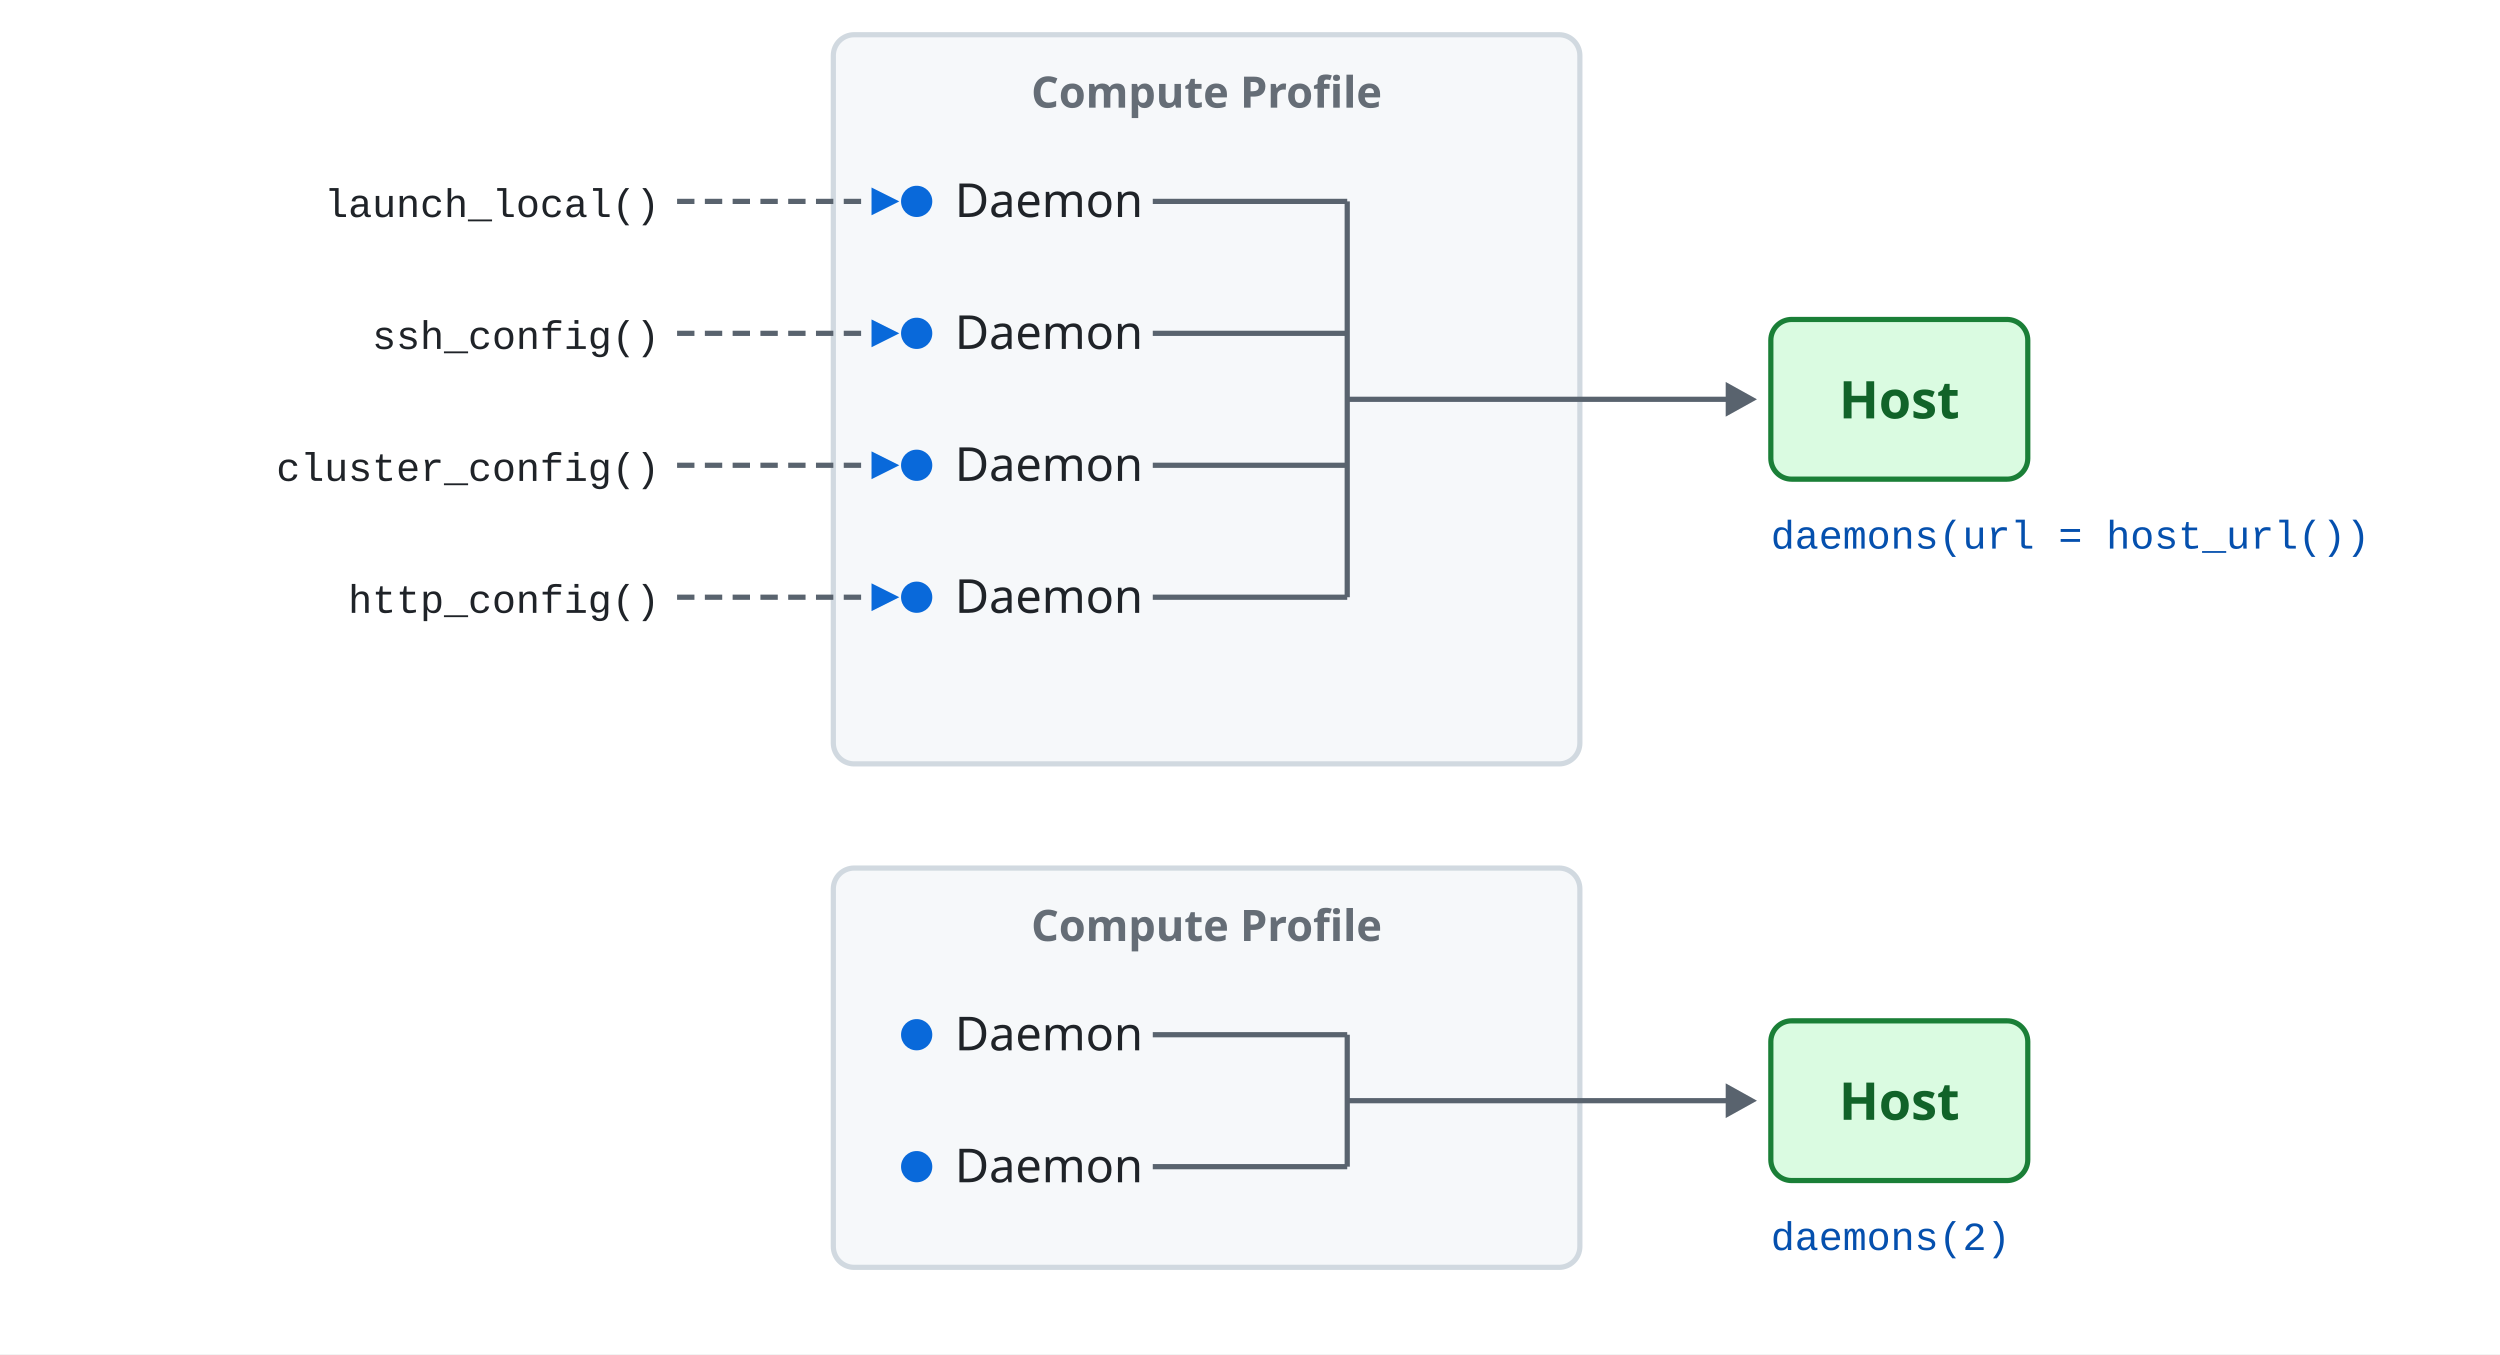
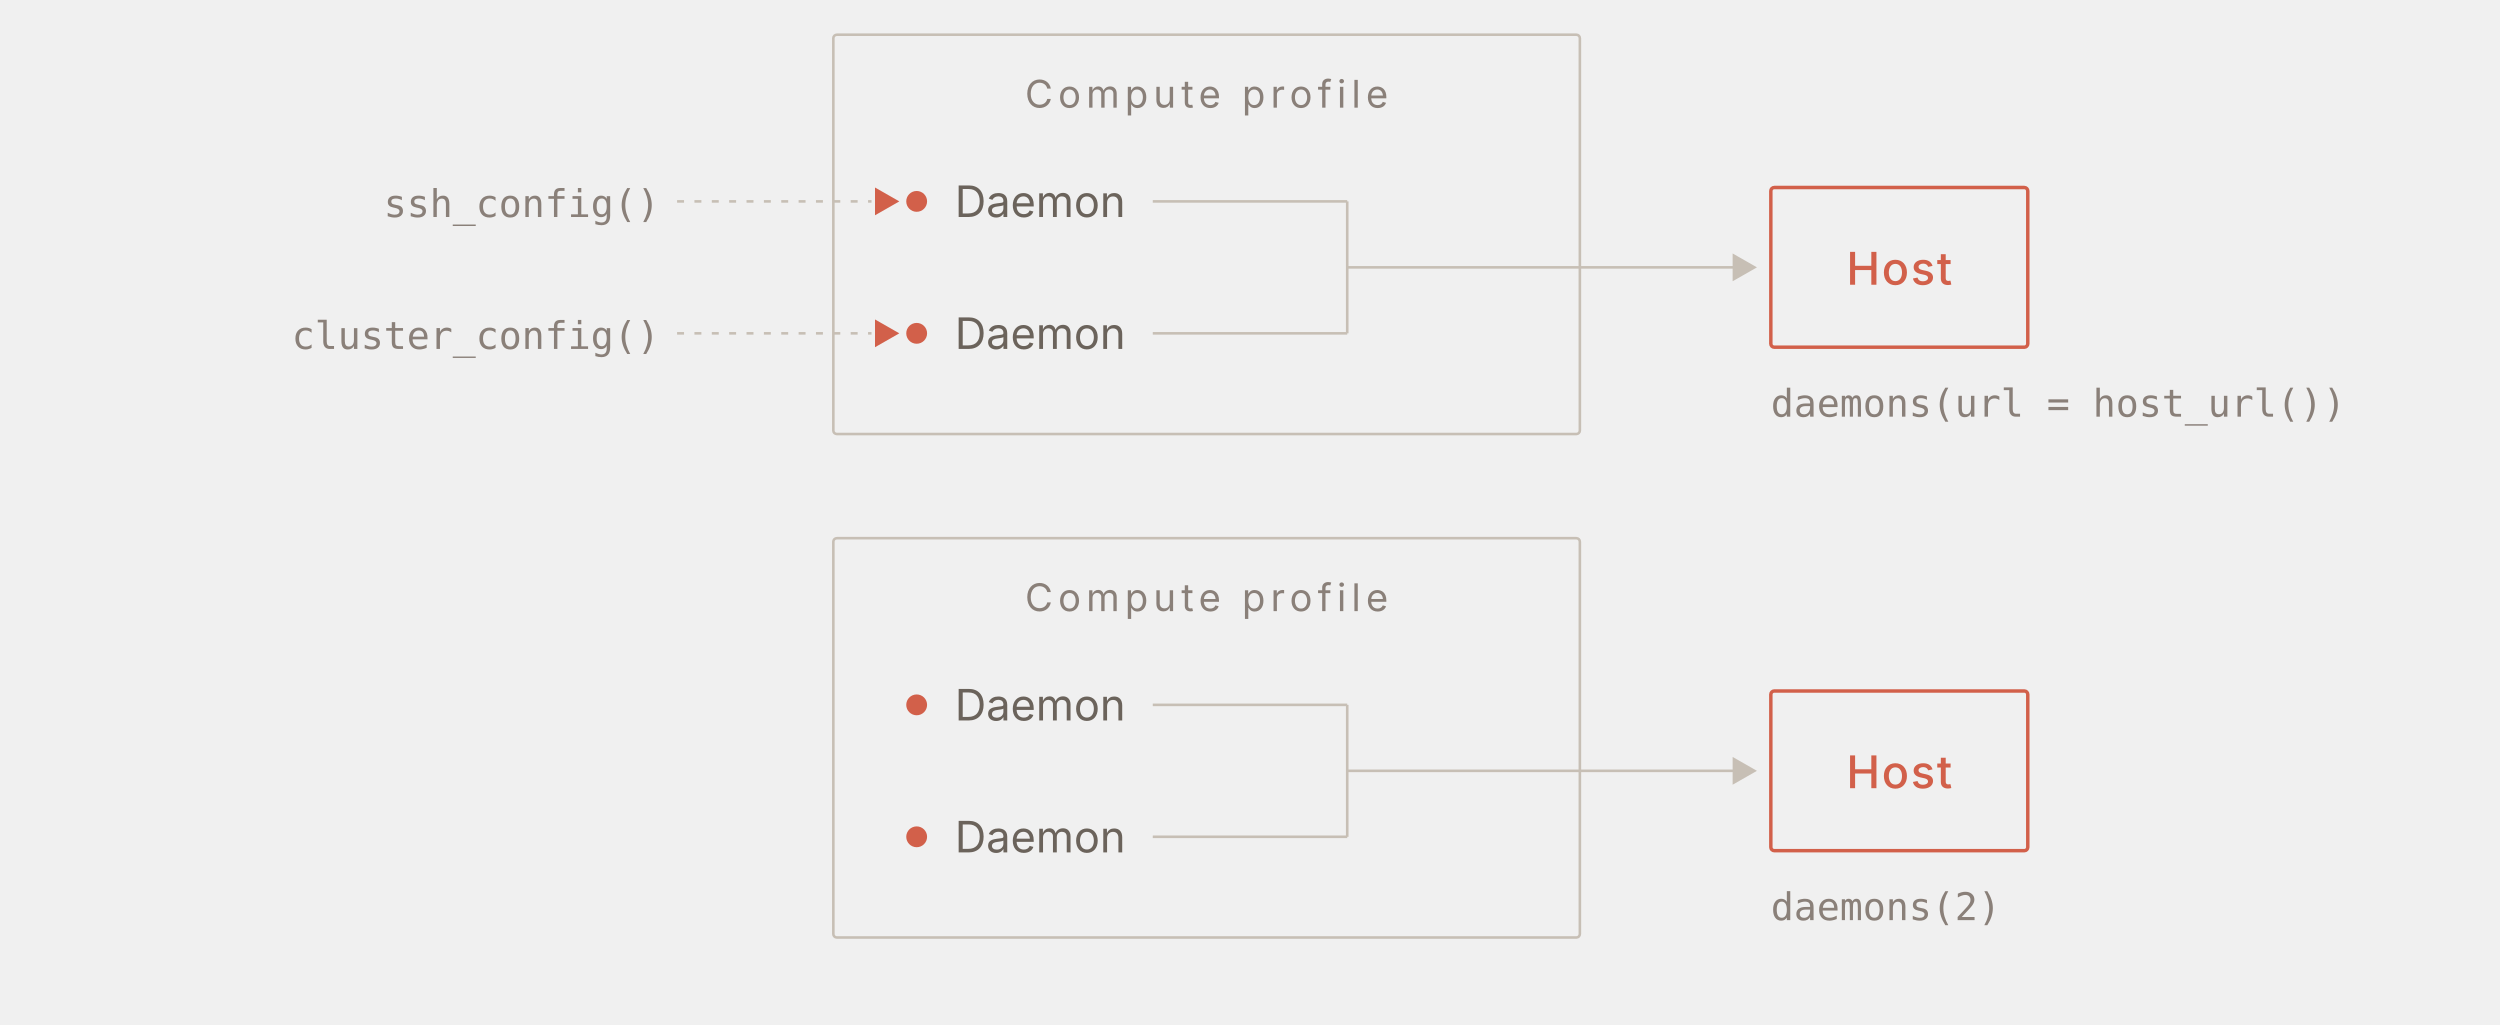
- <svg xmlns="http://www.w3.org/2000/svg" viewBox="0 0 720 390" fill="none">
-   <rect width="720" height="390" fill="white" />
+ <svg xmlns="http://www.w3.org/2000/svg" viewBox="0 0 720 295" fill="none">
  <defs>
    <style>
      text {
-         font-family: -apple-system, BlinkMacSystemFont, 'Segoe UI', Noto Sans, Helvetica, Arial, sans-serif;
+         font-family: -apple-system, BlinkMacSystemFont, 'Segoe UI', 'Helvetica Neue', 'Hiragino Sans', sans-serif;
      }
      .mono {
-         font-family: ui-monospace, SFMono-Regular, 'SF Mono', Menlo, Consolas, 'Liberation Mono', monospace;
+         font-family: ui-monospace, SFMono-Regular, 'SF Mono', Menlo, Consolas, monospace;
      }
-       .profile-box { fill: #f6f8fa; stroke: #d1d9e0; stroke-width: 1.5; }
-       .profile-label { font-size: 12.5px; fill: #656d76; font-weight: 600; }
-       .daemon-dot { fill: #0969da; }
-       .daemon-label { font-size: 13.5px; fill: #1f2328; font-weight: 500; }
-       .host-box { fill: #dafbe1; stroke: #1a7f37; stroke-width: 1.5; }
-       .host-label { font-size: 15px; fill: #116329; font-weight: 600; }
-       .code-label { font-size: 11.5px; fill: #0550ae; }
-       .launch-label { font-size: 11.5px; fill: #1f2328; }
-       .conn { stroke: #59636e; stroke-width: 1.5; }
-       .dotted { stroke: #59636e; stroke-width: 1.5; stroke-dasharray: 5 3; }
-       .arrow { fill: #59636e; }
-       .arrow-accent { fill: #0969da; }
- 
- 
+       .profile-box { fill: none; stroke: #c7bfb5; stroke-width: 0.75; }
+       .profile-label { font-size: 11px; fill: #8a8079; font-weight: 400; letter-spacing: 1.5px; }
+       .daemon-dot { fill: #d2604a; }
+       .daemon-label { font-size: 12.5px; fill: #6b635b; font-weight: 400; }
+       .host-box { fill: none; stroke: #d2604a; stroke-width: 1; }
+       .host-label { font-size: 13px; fill: #d2604a; font-weight: 500; letter-spacing: 0.5px; }
+       .code-label { font-size: 11px; fill: #8a8079; }
+       .launch-label { font-size: 11px; fill: #8a8079; }
+       .conn { stroke: #c7bfb5; stroke-width: 0.75; }
+       .dotted { stroke: #c7bfb5; stroke-width: 0.75; stroke-dasharray: 2 3; }
+       .arrow { fill: #c7bfb5; }
+       .arrow-accent { fill: #d2604a; }
    </style>
  </defs>
-   <rect class="profile-box" x="240" y="10" width="215" height="210" rx="6" />
-   <text class="profile-label" x="347.5" y="31" text-anchor="middle" textLength="105" lengthAdjust="spacingAndGlyphs">Compute Profile</text>
-   <circle class="daemon-dot" cx="264" cy="58" r="4.5" />
-   <text class="daemon-label" x="275" y="62.5" textLength="45" lengthAdjust="spacingAndGlyphs">Daemon</text>
+   <rect class="profile-box" x="240" y="10" width="215" height="115" rx="1" />
+   <text class="profile-label" x="347.5" y="31" text-anchor="middle">Compute profile</text>
+   <circle class="daemon-dot" cx="264" cy="58" r="3" />
+   <text class="daemon-label" x="275" y="62.5">Daemon</text>
  <line class="conn" x1="332" y1="58" x2="388" y2="58" />
-   <circle class="daemon-dot" cx="264" cy="96" r="4.5" />
-   <text class="daemon-label" x="275" y="100.5" textLength="45" lengthAdjust="spacingAndGlyphs">Daemon</text>
+   <circle class="daemon-dot" cx="264" cy="96" r="3" />
+   <text class="daemon-label" x="275" y="100.5">Daemon</text>
  <line class="conn" x1="332" y1="96" x2="388" y2="96" />
-   <circle class="daemon-dot" cx="264" cy="134" r="4.5" />
-   <text class="daemon-label" x="275" y="138.5" textLength="45" lengthAdjust="spacingAndGlyphs">Daemon</text>
-   <line class="conn" x1="332" y1="134" x2="388" y2="134" />
-   <circle class="daemon-dot" cx="264" cy="172" r="4.5" />
-   <text class="daemon-label" x="275" y="176.5" textLength="45" lengthAdjust="spacingAndGlyphs">Daemon</text>
-   <line class="conn" x1="332" y1="172" x2="388" y2="172" />
-   <line class="conn" x1="388" y1="58" x2="388" y2="172" />
-   <line class="conn" x1="388" y1="115" x2="502" y2="115" />
-   <polygon class="arrow" points="506,115 497,110 497,120" />
-   <rect class="host-box" x="510" y="92" width="74" height="46" rx="6" />
-   <text class="host-label" x="547" y="120.5" text-anchor="middle" textLength="35" lengthAdjust="spacingAndGlyphs">Host</text>
-   <text class="code-label mono" x="510" y="158" textLength="173" lengthAdjust="spacingAndGlyphs">daemons(url = host_url())</text>
-   <text class="launch-label mono" x="190" y="62.5" text-anchor="end" textLength="97" lengthAdjust="spacingAndGlyphs">launch_local()</text>
+   <line class="conn" x1="388" y1="58" x2="388" y2="96" />
+   <line class="conn" x1="388" y1="77" x2="502" y2="77" />
+   <polygon class="arrow" points="506,77 499,73 499,81" />
+   <rect class="host-box" x="510" y="54" width="74" height="46" rx="1" />
+   <text class="host-label" x="547" y="82" text-anchor="middle">Host</text>
+   <text class="code-label mono" x="510" y="120">daemons(url = host_url())</text>
+   <text class="launch-label mono" x="190" y="62.5" text-anchor="end">ssh_config()</text>
  <line class="dotted" x1="195" y1="58" x2="251" y2="58" />
-   <polygon class="arrow-accent" points="259,58 251,54 251,62" />
-   <text class="launch-label mono" x="190" y="100.5" text-anchor="end" textLength="83" lengthAdjust="spacingAndGlyphs">ssh_config()</text>
+   <polygon class="arrow-accent" points="259,58 252,54 252,62" />
+   <text class="launch-label mono" x="190" y="100.5" text-anchor="end">cluster_config()</text>
  <line class="dotted" x1="195" y1="96" x2="251" y2="96" />
-   <polygon class="arrow-accent" points="259,96 251,92 251,100" />
-   <text class="launch-label mono" x="190" y="138.5" text-anchor="end" textLength="110" lengthAdjust="spacingAndGlyphs">cluster_config()</text>
-   <line class="dotted" x1="195" y1="134" x2="251" y2="134" />
-   <polygon class="arrow-accent" points="259,134 251,130 251,138" />
-   <text class="launch-label mono" x="190" y="176.5" text-anchor="end" textLength="90" lengthAdjust="spacingAndGlyphs">http_config()</text>
-   <line class="dotted" x1="195" y1="172" x2="251" y2="172" />
-   <polygon class="arrow-accent" points="259,172 251,168 251,176" />
-   <rect class="profile-box" x="240" y="250" width="215" height="115" rx="6" />
-   <text class="profile-label" x="347.5" y="271" text-anchor="middle" textLength="105" lengthAdjust="spacingAndGlyphs">Compute Profile</text>
-   <circle class="daemon-dot" cx="264" cy="298" r="4.5" />
-   <text class="daemon-label" x="275" y="302.5" textLength="45" lengthAdjust="spacingAndGlyphs">Daemon</text>
-   <line class="conn" x1="332" y1="298" x2="388" y2="298" />
-   <circle class="daemon-dot" cx="264" cy="336" r="4.5" />
-   <text class="daemon-label" x="275" y="340.5" textLength="45" lengthAdjust="spacingAndGlyphs">Daemon</text>
-   <line class="conn" x1="332" y1="336" x2="388" y2="336" />
-   <line class="conn" x1="388" y1="298" x2="388" y2="336" />
-   <line class="conn" x1="388" y1="317" x2="502" y2="317" />
-   <polygon class="arrow" points="506,317 497,312 497,322" />
-   <rect class="host-box" x="510" y="294" width="74" height="46" rx="6" />
-   <text class="host-label" x="547" y="322.5" text-anchor="middle" textLength="35" lengthAdjust="spacingAndGlyphs">Host</text>
-   <text class="code-label mono" x="510" y="360" textLength="69" lengthAdjust="spacingAndGlyphs">daemons(2)</text>
+   <polygon class="arrow-accent" points="259,96 252,92 252,100" />
+   <rect class="profile-box" x="240" y="155" width="215" height="115" rx="1" />
+   <text class="profile-label" x="347.5" y="176" text-anchor="middle">Compute profile</text>
+   <circle class="daemon-dot" cx="264" cy="203" r="3" />
+   <text class="daemon-label" x="275" y="207.5">Daemon</text>
+   <line class="conn" x1="332" y1="203" x2="388" y2="203" />
+   <circle class="daemon-dot" cx="264" cy="241" r="3" />
+   <text class="daemon-label" x="275" y="245.5">Daemon</text>
+   <line class="conn" x1="332" y1="241" x2="388" y2="241" />
+   <line class="conn" x1="388" y1="203" x2="388" y2="241" />
+   <line class="conn" x1="388" y1="222" x2="502" y2="222" />
+   <polygon class="arrow" points="506,222 499,218 499,226" />
+   <rect class="host-box" x="510" y="199" width="74" height="46" rx="1" />
+   <text class="host-label" x="547" y="227" text-anchor="middle">Host</text>
+   <text class="code-label mono" x="510" y="265">daemons(2)</text>
</svg>
